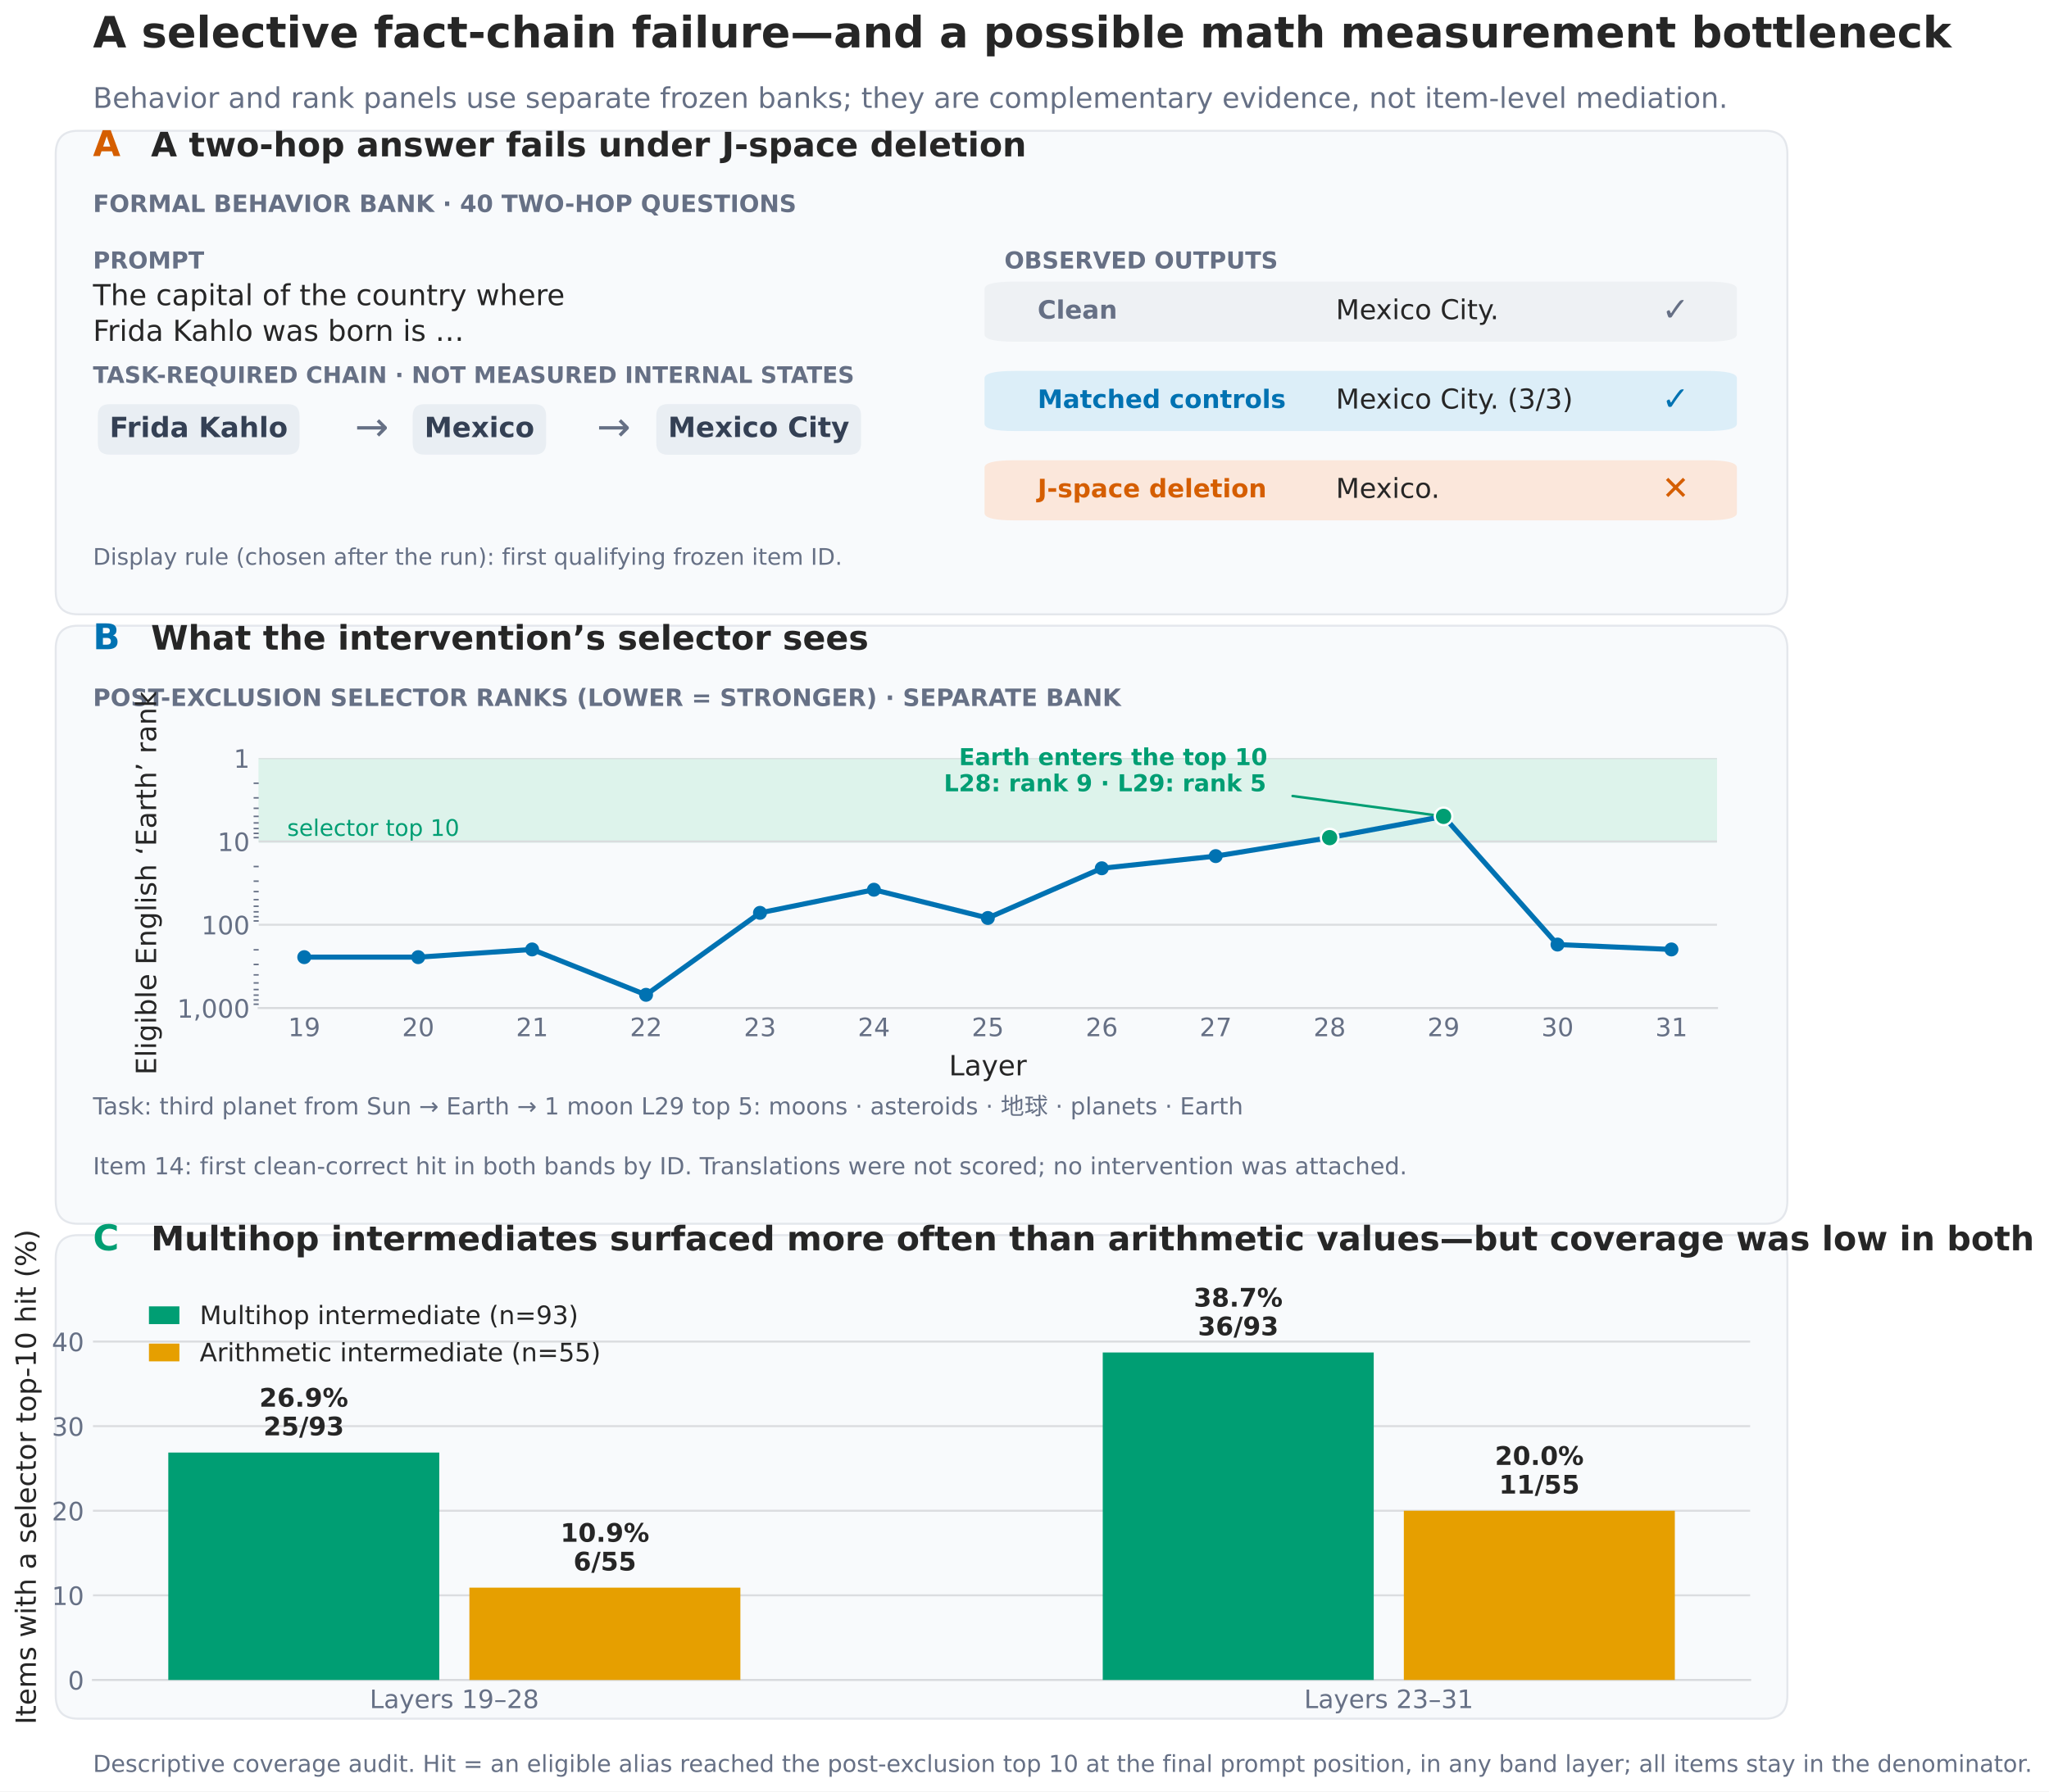
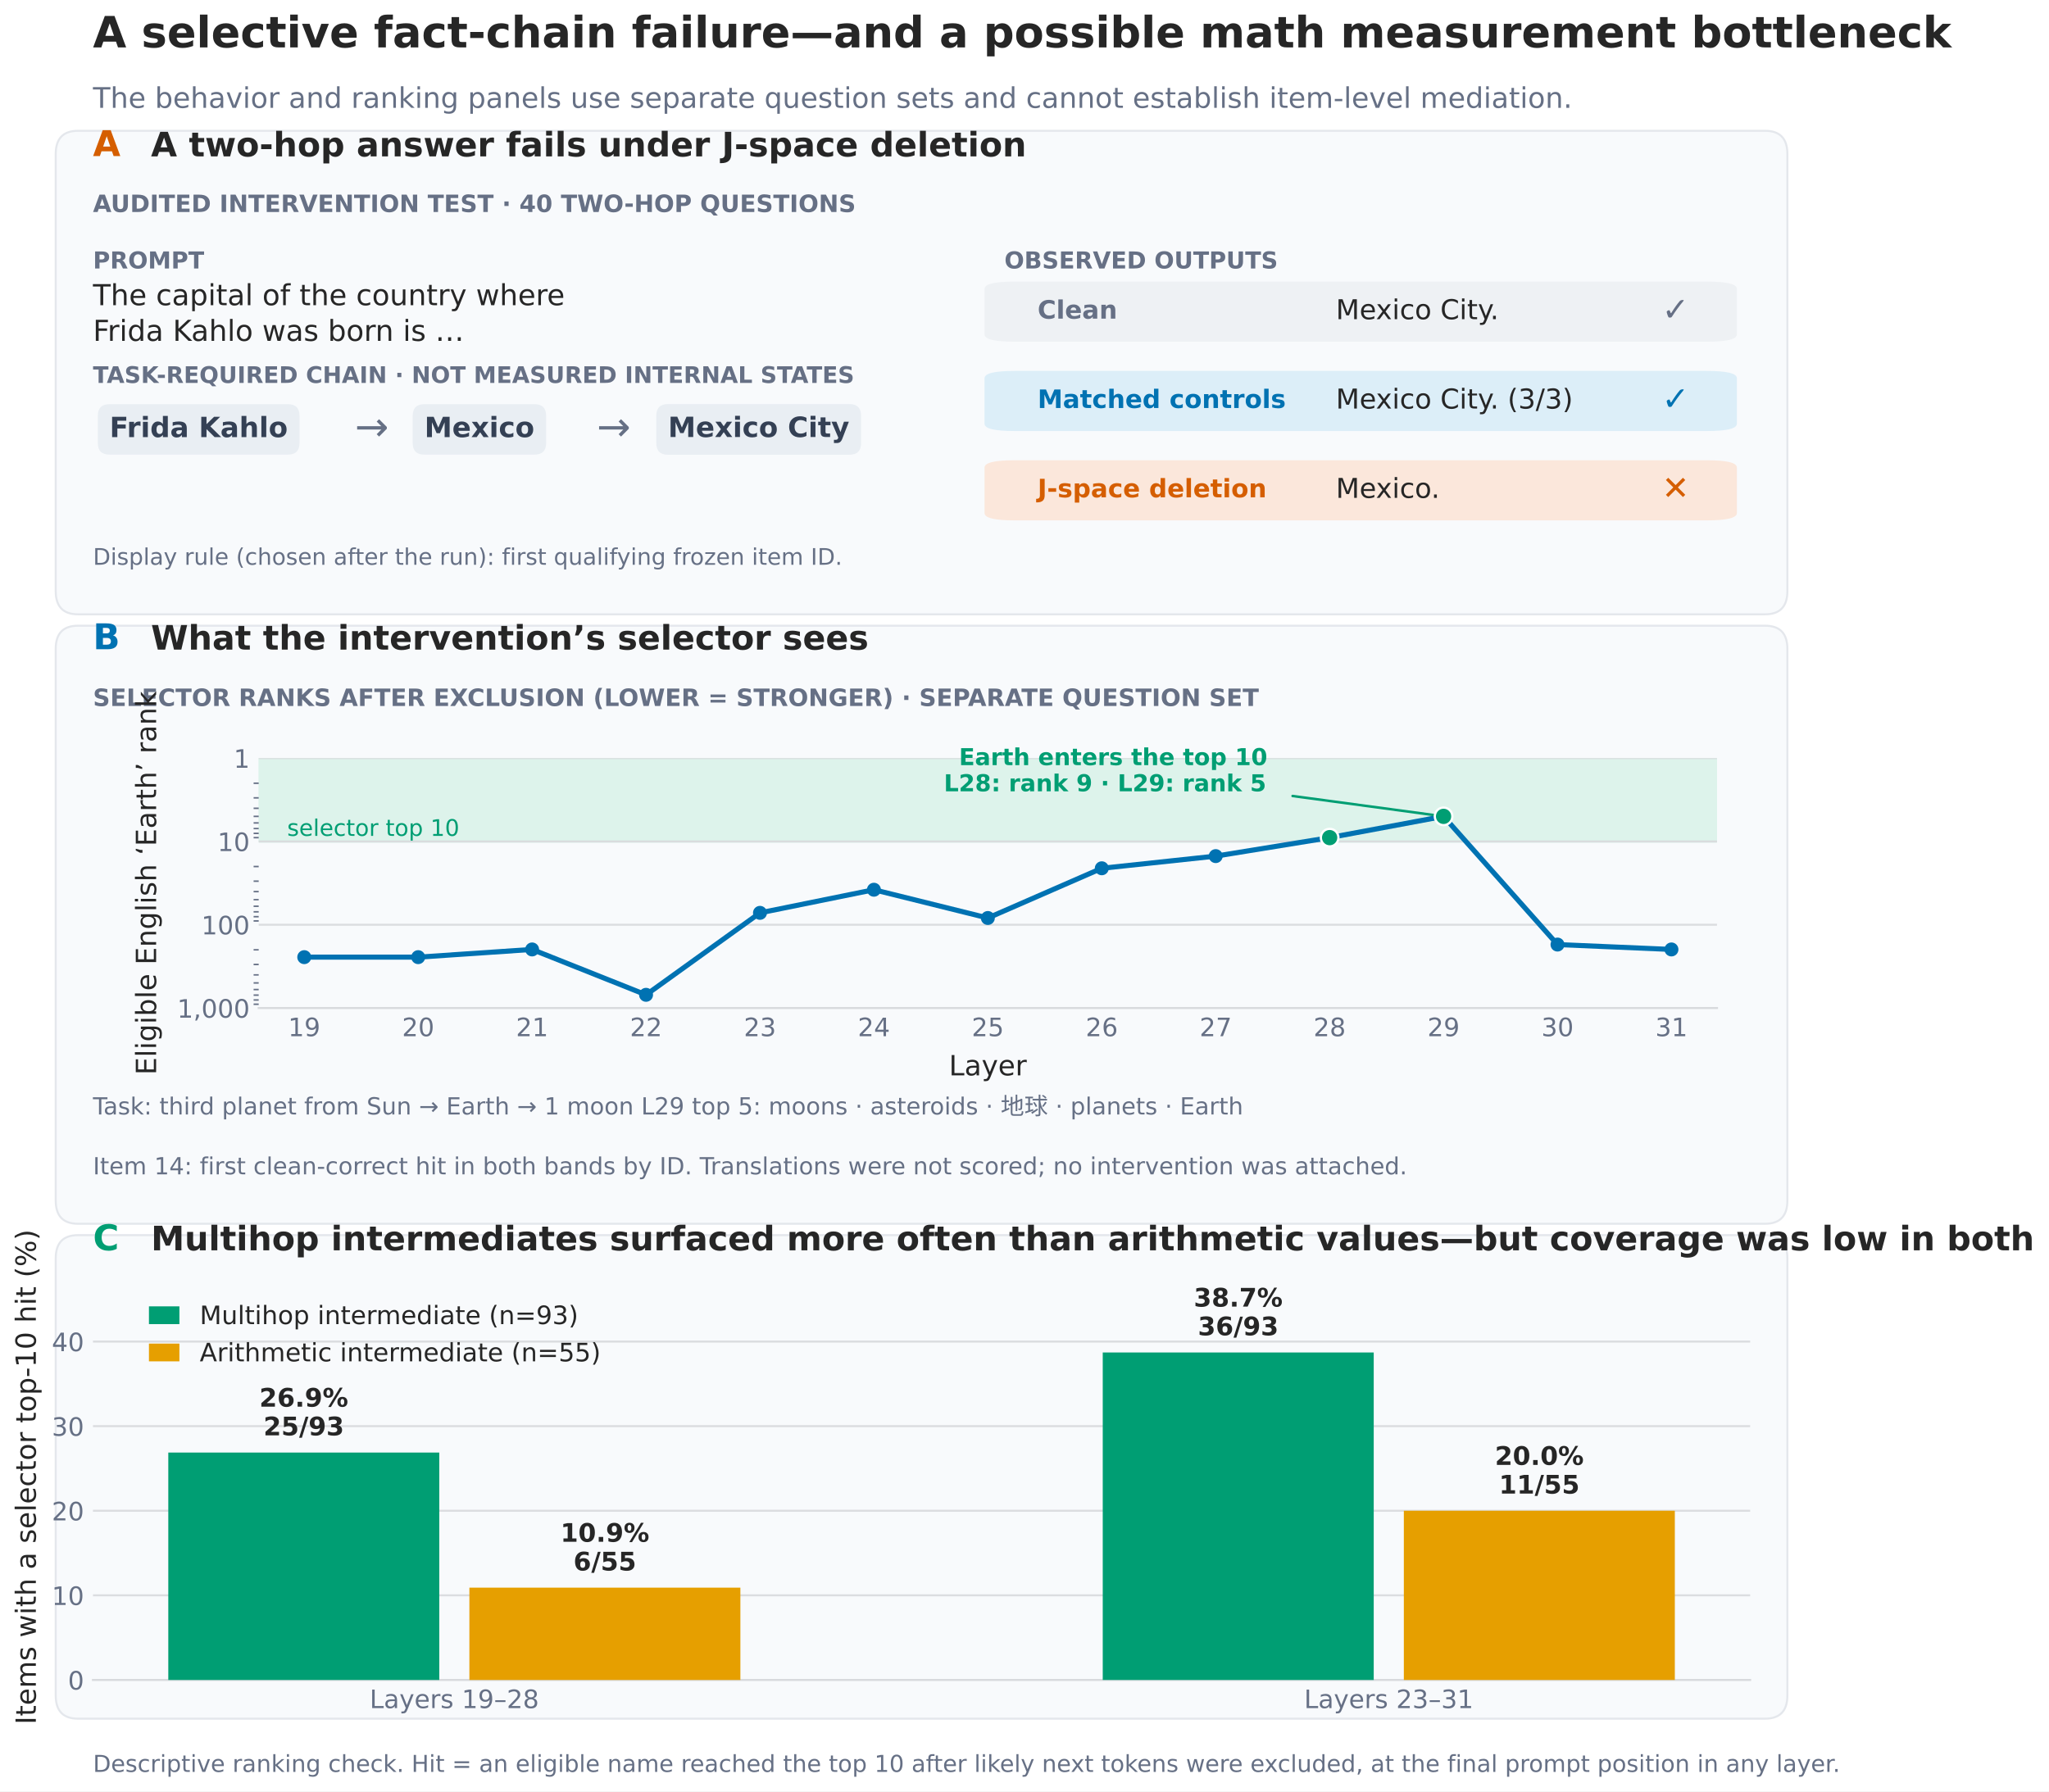
<svg xmlns="http://www.w3.org/2000/svg" xmlns:xlink="http://www.w3.org/1999/xlink" width="807.36pt" height="706.032pt" viewBox="0 0 807.36 706.032" version="1.1">
  <defs>
    <style type="text/css">*{stroke-linejoin: round; stroke-linecap: butt}</style>
  </defs>
  <g id="figure_1">
    <g id="patch_1">
      <path d="M 0 706.032 L 807.36 706.032 L 807.36 -0 L 0 -0 z " style="fill: #ffffff" />
    </g>
    <g id="patch_2">
      <path d="M 30.761 242.121 L 695.476 242.121 Q 704.28 242.121 704.28 232.962 L 704.28 60.71 Q 704.28 51.552 695.476 51.552 L 30.761 51.552 Q 21.957 51.552 21.957 60.71 L 21.957 232.962 Q 21.957 242.121 30.761 242.121 z " style="fill: #f8fafc; stroke: #e4e7ec; stroke-width: 0.8; stroke-linejoin: miter" />
    </g>
    <g id="patch_3">
      <path d="M 30.761 482.318 L 695.476 482.318 Q 704.28 482.318 704.28 473.16 L 704.28 255.768 Q 704.28 246.61 695.476 246.61 L 30.761 246.61 Q 21.957 246.61 21.957 255.768 L 21.957 473.16 Q 21.957 482.318 30.761 482.318 z " style="fill: #f8fafc; stroke: #e4e7ec; stroke-width: 0.8; stroke-linejoin: miter" />
    </g>
    <g id="patch_4">
      <path d="M 30.761 677.376 L 695.476 677.376 Q 704.28 677.376 704.28 668.218 L 704.28 495.966 Q 704.28 486.807 695.476 486.807 L 30.761 486.807 Q 21.957 486.807 21.957 495.966 L 21.957 668.218 Q 21.957 677.376 30.761 677.376 z " style="fill: #f8fafc; stroke: #e4e7ec; stroke-width: 0.8; stroke-linejoin: miter" />
    </g>
    <g id="axes_1">
      <g id="patch_5">
        <path d="M 399.685 134.673 L 672.629 134.673 Q 684.382 134.673 684.382 131.792 L 684.382 113.868 Q 684.382 110.987 672.629 110.987 L 399.685 110.987 Q 387.932 110.987 387.932 113.868 L 387.932 131.792 Q 387.932 134.673 399.685 134.673 z " clip-path="url(#pcdb8b9fd35)" style="fill: #eef1f4" />
      </g>
      <g id="patch_6">
        <path d="M 399.685 169.882 L 672.629 169.882 Q 684.382 169.882 684.382 167.001 L 684.382 149.077 Q 684.382 146.196 672.629 146.196 L 399.685 146.196 Q 387.932 146.196 387.932 149.077 L 387.932 167.001 Q 387.932 169.882 399.685 169.882 z " clip-path="url(#pcdb8b9fd35)" style="fill: #dceef8" />
      </g>
      <g id="patch_7">
        <path d="M 399.685 205.091 L 672.629 205.091 Q 684.382 205.091 684.382 202.21 L 684.382 184.286 Q 684.382 181.405 672.629 181.405 L 399.685 181.405 Q 387.932 181.405 387.932 184.286 L 387.932 202.21 Q 387.932 205.091 399.685 205.091 z " clip-path="url(#pcdb8b9fd35)" style="fill: #fbe7db" />
      </g>
      <g id="text_1">
        <text style="fill: #d55e00; font: 700 14px 'DejaVu Sans'; text-anchor: start" x="36.631" y="61.504" transform="rotate(-0 36.63094 61.50383)">A</text>
      </g>
      <g id="text_2">
        <text style="fill: #262626; font: 700 13.3px 'DejaVu Sans'; text-anchor: start" x="59.485" y="61.649" transform="rotate(-0 59.48507 61.64941)">A two-hop answer fails under J-space deletion</text>
      </g>
      <g id="text_3">
-         <text style="fill: #667085; font: 700 9.4px 'DejaVu Sans'; text-anchor: start" x="36.631" y="83.561" transform="rotate(-0 36.63094 83.56096)">FORMAL BEHAVIOR BANK  ·  40 TWO-HOP QUESTIONS</text>
+         <text style="fill: #667085; font: 700 9.4px 'DejaVu Sans'; text-anchor: start" x="36.631" y="83.561" transform="rotate(-0 36.63094 83.56096)">AUDITED INTERVENTION TEST  ·  40 TWO-HOP QUESTIONS</text>
      </g>
      <g id="text_4">
        <text style="fill: #667085; font: 700 9.2px 'DejaVu Sans'; text-anchor: start" x="36.631" y="105.815" transform="rotate(-0 36.63094 105.8147)">PROMPT</text>
      </g>
      <g id="text_5">
        <text style="fill: #262626; font: 11.4px 'DejaVu Sans'" transform="translate(36.63094 120.2896)">The capital of the country where</text>
        <text style="fill: #262626; font: 11.4px 'DejaVu Sans'" transform="translate(36.63094 134.3544)">Frida Kahlo was born is …</text>
      </g>
      <g id="text_6">
        <text style="fill: #667085; font: 700 9px 'DejaVu Sans'; text-anchor: start" x="36.631" y="150.92" transform="rotate(-0 36.63094 150.9201)">TASK-REQUIRED CHAIN  ·  NOT MEASURED INTERNAL STATES</text>
      </g>
      <g id="text_7">
        <g id="patch_8">
          <path d="M 43.161 179.185 L 113.401 179.185 Q 118.021 179.185 118.021 174.565 L 118.021 163.919 Q 118.021 159.299 113.401 159.299 L 43.161 159.299 Q 38.541 159.299 38.541 163.919 L 38.541 174.565 Q 38.541 179.185 43.161 179.185 z " style="fill: #e9eef3" />
        </g>
        <text style="fill: #344054; font: 700 11px 'DejaVu Sans'; text-anchor: start" x="43.161" y="172.277" transform="rotate(-0 43.16069 172.2772)">Frida Kahlo</text>
      </g>
      <g id="text_8">
        <text style="fill: #667085; font: 16px 'DejaVu Sans'; text-anchor: start" x="139.801" y="173.657" transform="rotate(-0 139.801 173.6569)">→</text>
      </g>
      <g id="text_9">
        <g id="patch_9">
          <path d="M 167.226 179.185 L 210.578 179.185 Q 215.198 179.185 215.198 174.565 L 215.198 163.919 Q 215.198 159.299 210.578 159.299 L 167.226 159.299 Q 162.606 159.299 162.606 163.919 L 162.606 174.565 Q 162.606 179.185 167.226 179.185 z " style="fill: #e9eef3" />
        </g>
        <text style="fill: #344054; font: 700 11px 'DejaVu Sans'; text-anchor: start" x="167.226" y="172.277" transform="rotate(-0 167.226 172.2772)">Mexico</text>
      </g>
      <g id="text_10">
        <text style="fill: #667085; font: 16px 'DejaVu Sans'; text-anchor: start" x="235.135" y="173.657" transform="rotate(-0 235.1354 173.6569)">→</text>
      </g>
      <g id="text_11">
        <g id="patch_10">
          <path d="M 263.213 179.228 L 334.667 179.228 Q 339.287 179.228 339.287 174.608 L 339.287 163.876 Q 339.287 159.256 334.667 159.256 L 263.213 159.256 Q 258.593 159.256 258.593 163.876 L 258.593 174.608 Q 258.593 179.228 263.213 179.228 z " style="fill: #e9eef3" />
        </g>
        <text style="fill: #344054; font: 700 11px 'DejaVu Sans'; text-anchor: start" x="263.213" y="172.234" transform="rotate(-0 263.2133 172.2343)">Mexico City</text>
      </g>
      <g id="text_12">
        <text style="fill: #667085; font: 700 9.2px 'DejaVu Sans'; text-anchor: start" x="395.767" y="105.815" transform="rotate(-0 395.7673 105.8147)">OBSERVED OUTPUTS</text>
      </g>
      <g id="text_13">
        <text style="fill: #667085; font: 700 10px 'DejaVu Sans'; text-anchor: start" x="408.827" y="125.59" transform="rotate(-0 408.8268 125.5896)">Clean</text>
      </g>
      <g id="text_14">
        <text style="fill: #262626; font: 10.8px 'DejaVu Sans'; text-anchor: start" x="526.362" y="125.81" transform="rotate(-0 526.3623 125.8103)">Mexico City.</text>
      </g>
      <g id="text_15">
        <text style="fill: #667085; font: 700 13px 'DejaVu Sans'; text-anchor: middle" x="660.222" y="126.417" transform="rotate(-0 660.2223 126.4174)">✓</text>
      </g>
      <g id="text_16">
        <text style="fill: #0072b2; font: 700 10px 'DejaVu Sans'; text-anchor: start" x="408.827" y="160.798" transform="rotate(-0 408.8268 160.7985)">Matched controls</text>
      </g>
      <g id="text_17">
        <text style="fill: #262626; font: 10.8px 'DejaVu Sans'; text-anchor: start" x="526.362" y="161.019" transform="rotate(-0 526.3623 161.0192)">Mexico City.   (3/3)</text>
      </g>
      <g id="text_18">
        <text style="fill: #0072b2; font: 700 13px 'DejaVu Sans'; text-anchor: middle" x="660.222" y="161.626" transform="rotate(-0 660.2223 161.6263)">✓</text>
      </g>
      <g id="text_19">
        <text style="fill: #d55e00; font: 700 10px 'DejaVu Sans'; text-anchor: start" x="408.827" y="196.007" transform="rotate(-0 408.8268 196.0074)">J-space deletion</text>
      </g>
      <g id="text_20">
        <text style="fill: #262626; font: 10.8px 'DejaVu Sans'; text-anchor: start" x="526.362" y="196.228" transform="rotate(-0 526.3623 196.2281)">Mexico.</text>
      </g>
      <g id="text_21">
        <text style="fill: #d55e00; font: 700 13px 'DejaVu Sans'; text-anchor: middle" x="660.222" y="196.835" transform="rotate(-0 660.2223 196.8352)">✕</text>
      </g>
      <g id="text_22">
        <text style="fill: #667085; font: 9px 'DejaVu Sans'; text-anchor: start" x="36.631" y="222.584" transform="rotate(-0 36.63094 222.5842)">Display rule (chosen after the run): first qualifying frozen item ID.</text>
      </g>
    </g>
    <g id="axes_2">
      <g id="text_23">
        <text style="fill: #0072b2; font: 700 14px 'DejaVu Sans'; text-anchor: start" x="36.631" y="255.885" transform="rotate(-0 36.63094 255.8847)">B</text>
      </g>
      <g id="text_24">
        <text style="fill: #262626; font: 700 13.3px 'DejaVu Sans'; text-anchor: start" x="59.485" y="256.03" transform="rotate(-0 59.48507 256.0302)">What the intervention’s selector sees</text>
      </g>
      <g id="text_25">
-         <text style="fill: #667085; font: 700 9.4px 'DejaVu Sans'; text-anchor: start" x="36.631" y="278.25" transform="rotate(-0 36.63094 278.2496)">POST-EXCLUSION SELECTOR RANKS (LOWER = STRONGER)  ·  SEPARATE BANK</text>
+         <text style="fill: #667085; font: 700 9.4px 'DejaVu Sans'; text-anchor: start" x="36.631" y="278.25" transform="rotate(-0 36.63094 278.2496)">SELECTOR RANKS AFTER EXCLUSION (LOWER = STRONGER)  ·  SEPARATE QUESTION SET</text>
      </g>
      <g id="text_26">
        <text style="fill: #667085; font: 9.3px 'DejaVu Sans'; text-anchor: start" x="36.631" y="439.24" transform="rotate(-0 36.63094 439.24)">Task: third planet from Sun → Earth → 1 moon     L29 top 5: moons · asteroids · 地球 · planets · Earth</text>
      </g>
      <g id="text_27">
        <text style="fill: #667085; font: 9.3px 'DejaVu Sans'; text-anchor: start" x="36.631" y="462.836" transform="rotate(-0 36.63094 462.8357)">Item 14: first clean-correct hit in both bands by ID. Translations were not scored; no intervention was attached.</text>
      </g>
      <g id="axes_3">
        <g id="patch_11">
          <path d="M 101.928 397.293 L 676.547 397.293 L 676.547 298.806 L 101.928 298.806 z " style="fill: #f8fafc" />
        </g>
        <g id="patch_12">
          <path d="M 101.928 298.806 L 676.547 298.806 L 676.547 331.635 L 101.928 331.635 z " clip-path="url(#pf0eecd27da)" style="fill: #ddf3eb; stroke: #ddf3eb; stroke-linejoin: miter" />
        </g>
        <g id="matplotlib.axis_1">
          <g id="xtick_1">
            <g id="line2d_1" />
            <g id="text_28">
              <text style="fill: #667085; font: 10px 'DejaVu Sans'; text-anchor: middle" x="119.885" y="408.391" transform="rotate(-0 119.8853 408.3913)">19</text>
            </g>
          </g>
          <g id="xtick_2">
            <g id="line2d_2" />
            <g id="text_29">
              <text style="fill: #667085; font: 10px 'DejaVu Sans'; text-anchor: middle" x="164.777" y="408.391" transform="rotate(-0 164.7773 408.3913)">20</text>
            </g>
          </g>
          <g id="xtick_3">
            <g id="line2d_3" />
            <g id="text_30">
              <text style="fill: #667085; font: 10px 'DejaVu Sans'; text-anchor: middle" x="209.669" y="408.391" transform="rotate(-0 209.6694 408.3913)">21</text>
            </g>
          </g>
          <g id="xtick_4">
            <g id="line2d_4" />
            <g id="text_31">
              <text style="fill: #667085; font: 10px 'DejaVu Sans'; text-anchor: middle" x="254.561" y="408.391" transform="rotate(-0 254.5614 408.3913)">22</text>
            </g>
          </g>
          <g id="xtick_5">
            <g id="line2d_5" />
            <g id="text_32">
              <text style="fill: #667085; font: 10px 'DejaVu Sans'; text-anchor: middle" x="299.453" y="408.391" transform="rotate(-0 299.4535 408.3913)">23</text>
            </g>
          </g>
          <g id="xtick_6">
            <g id="line2d_6" />
            <g id="text_33">
              <text style="fill: #667085; font: 10px 'DejaVu Sans'; text-anchor: middle" x="344.346" y="408.391" transform="rotate(-0 344.3455 408.3913)">24</text>
            </g>
          </g>
          <g id="xtick_7">
            <g id="line2d_7" />
            <g id="text_34">
              <text style="fill: #667085; font: 10px 'DejaVu Sans'; text-anchor: middle" x="389.238" y="408.391" transform="rotate(-0 389.2375 408.3913)">25</text>
            </g>
          </g>
          <g id="xtick_8">
            <g id="line2d_8" />
            <g id="text_35">
              <text style="fill: #667085; font: 10px 'DejaVu Sans'; text-anchor: middle" x="434.13" y="408.391" transform="rotate(-0 434.1296 408.3913)">26</text>
            </g>
          </g>
          <g id="xtick_9">
            <g id="line2d_9" />
            <g id="text_36">
              <text style="fill: #667085; font: 10px 'DejaVu Sans'; text-anchor: middle" x="479.022" y="408.391" transform="rotate(-0 479.0216 408.3913)">27</text>
            </g>
          </g>
          <g id="xtick_10">
            <g id="line2d_10" />
            <g id="text_37">
              <text style="fill: #667085; font: 10px 'DejaVu Sans'; text-anchor: middle" x="523.914" y="408.391" transform="rotate(-0 523.9137 408.3913)">28</text>
            </g>
          </g>
          <g id="xtick_11">
            <g id="line2d_11" />
            <g id="text_38">
              <text style="fill: #667085; font: 10px 'DejaVu Sans'; text-anchor: middle" x="568.806" y="408.391" transform="rotate(-0 568.8057 408.3913)">29</text>
            </g>
          </g>
          <g id="xtick_12">
            <g id="line2d_12" />
            <g id="text_39">
              <text style="fill: #667085; font: 10px 'DejaVu Sans'; text-anchor: middle" x="613.698" y="408.391" transform="rotate(-0 613.6978 408.3913)">30</text>
            </g>
          </g>
          <g id="xtick_13">
            <g id="line2d_13" />
            <g id="text_40">
              <text style="fill: #667085; font: 10px 'DejaVu Sans'; text-anchor: middle" x="658.59" y="408.391" transform="rotate(-0 658.5898 408.3913)">31</text>
            </g>
          </g>
          <g id="text_41">
            <text style="fill: #262626; font: 11px 'DejaVu Sans'; text-anchor: middle" x="389.238" y="423.829" transform="rotate(-0 389.2375 423.8292)">Layer</text>
          </g>
        </g>
        <g id="matplotlib.axis_2">
          <g id="ytick_1">
            <g id="line2d_14">
              <path d="M 101.928 298.806 L 676.547 298.806 " clip-path="url(#pf0eecd27da)" style="fill: none; stroke: #d8dadd; stroke-opacity: 0.9; stroke-width: 0.8; stroke-linecap: square" />
            </g>
            <g id="line2d_15" />
            <g id="text_42">
              <text style="fill: #667085; font: 10px 'DejaVu Sans'; text-anchor: end" x="98.428" y="302.606" transform="rotate(-0 98.42846 302.6056)">1</text>
            </g>
          </g>
          <g id="ytick_2">
            <g id="line2d_16">
              <path d="M 101.928 331.635 L 676.547 331.635 " clip-path="url(#pf0eecd27da)" style="fill: none; stroke: #d8dadd; stroke-opacity: 0.9; stroke-width: 0.8; stroke-linecap: square" />
            </g>
            <g id="line2d_17" />
            <g id="text_43">
              <text style="fill: #667085; font: 10px 'DejaVu Sans'; text-anchor: end" x="98.428" y="335.434" transform="rotate(-0 98.42846 335.4344)">10</text>
            </g>
          </g>
          <g id="ytick_3">
            <g id="line2d_18">
              <path d="M 101.928 364.464 L 676.547 364.464 " clip-path="url(#pf0eecd27da)" style="fill: none; stroke: #d8dadd; stroke-opacity: 0.9; stroke-width: 0.8; stroke-linecap: square" />
            </g>
            <g id="line2d_19" />
            <g id="text_44">
              <text style="fill: #667085; font: 10px 'DejaVu Sans'; text-anchor: end" x="98.428" y="368.263" transform="rotate(-0 98.42846 368.2632)">100</text>
            </g>
          </g>
          <g id="ytick_4">
            <g id="line2d_20">
              <path d="M 101.928 397.293 L 676.547 397.293 " clip-path="url(#pf0eecd27da)" style="fill: none; stroke: #d8dadd; stroke-opacity: 0.9; stroke-width: 0.8; stroke-linecap: square" />
            </g>
            <g id="line2d_21" />
            <g id="text_45">
              <text style="fill: #667085; font: 10px 'DejaVu Sans'; text-anchor: end" x="98.428" y="401.092" transform="rotate(-0 98.42846 401.092)">1,000</text>
            </g>
          </g>
          <g id="ytick_5">
            <g id="line2d_22">
              <defs>
                <path id="mce5586b926" d="M 0 0 L -2 0 " style="stroke: #667085; stroke-width: 0.6" />
              </defs>
              <g>
                <use xlink:href="#mce5586b926" x="101.928" y="308.689" style="fill: #667085; stroke: #667085; stroke-width: 0.6" />
              </g>
            </g>
          </g>
          <g id="ytick_6">
            <g id="line2d_23">
              <g>
                <use xlink:href="#mce5586b926" x="101.928" y="314.47" style="fill: #667085; stroke: #667085; stroke-width: 0.6" />
              </g>
            </g>
          </g>
          <g id="ytick_7">
            <g id="line2d_24">
              <g>
                <use xlink:href="#mce5586b926" x="101.928" y="318.571" style="fill: #667085; stroke: #667085; stroke-width: 0.6" />
              </g>
            </g>
          </g>
          <g id="ytick_8">
            <g id="line2d_25">
              <g>
                <use xlink:href="#mce5586b926" x="101.928" y="321.753" style="fill: #667085; stroke: #667085; stroke-width: 0.6" />
              </g>
            </g>
          </g>
          <g id="ytick_9">
            <g id="line2d_26">
              <g>
                <use xlink:href="#mce5586b926" x="101.928" y="324.352" style="fill: #667085; stroke: #667085; stroke-width: 0.6" />
              </g>
            </g>
          </g>
          <g id="ytick_10">
            <g id="line2d_27">
              <g>
                <use xlink:href="#mce5586b926" x="101.928" y="326.55" style="fill: #667085; stroke: #667085; stroke-width: 0.6" />
              </g>
            </g>
          </g>
          <g id="ytick_11">
            <g id="line2d_28">
              <g>
                <use xlink:href="#mce5586b926" x="101.928" y="328.454" style="fill: #667085; stroke: #667085; stroke-width: 0.6" />
              </g>
            </g>
          </g>
          <g id="ytick_12">
            <g id="line2d_29">
              <g>
                <use xlink:href="#mce5586b926" x="101.928" y="330.133" style="fill: #667085; stroke: #667085; stroke-width: 0.6" />
              </g>
            </g>
          </g>
          <g id="ytick_13">
            <g id="line2d_30">
              <g>
                <use xlink:href="#mce5586b926" x="101.928" y="341.518" style="fill: #667085; stroke: #667085; stroke-width: 0.6" />
              </g>
            </g>
          </g>
          <g id="ytick_14">
            <g id="line2d_31">
              <g>
                <use xlink:href="#mce5586b926" x="101.928" y="347.299" style="fill: #667085; stroke: #667085; stroke-width: 0.6" />
              </g>
            </g>
          </g>
          <g id="ytick_15">
            <g id="line2d_32">
              <g>
                <use xlink:href="#mce5586b926" x="101.928" y="351.4" style="fill: #667085; stroke: #667085; stroke-width: 0.6" />
              </g>
            </g>
          </g>
          <g id="ytick_16">
            <g id="line2d_33">
              <g>
                <use xlink:href="#mce5586b926" x="101.928" y="354.582" style="fill: #667085; stroke: #667085; stroke-width: 0.6" />
              </g>
            </g>
          </g>
          <g id="ytick_17">
            <g id="line2d_34">
              <g>
                <use xlink:href="#mce5586b926" x="101.928" y="357.181" style="fill: #667085; stroke: #667085; stroke-width: 0.6" />
              </g>
            </g>
          </g>
          <g id="ytick_18">
            <g id="line2d_35">
              <g>
                <use xlink:href="#mce5586b926" x="101.928" y="359.379" style="fill: #667085; stroke: #667085; stroke-width: 0.6" />
              </g>
            </g>
          </g>
          <g id="ytick_19">
            <g id="line2d_36">
              <g>
                <use xlink:href="#mce5586b926" x="101.928" y="361.283" style="fill: #667085; stroke: #667085; stroke-width: 0.6" />
              </g>
            </g>
          </g>
          <g id="ytick_20">
            <g id="line2d_37">
              <g>
                <use xlink:href="#mce5586b926" x="101.928" y="362.962" style="fill: #667085; stroke: #667085; stroke-width: 0.6" />
              </g>
            </g>
          </g>
          <g id="ytick_21">
            <g id="line2d_38">
              <g>
                <use xlink:href="#mce5586b926" x="101.928" y="374.346" style="fill: #667085; stroke: #667085; stroke-width: 0.6" />
              </g>
            </g>
          </g>
          <g id="ytick_22">
            <g id="line2d_39">
              <g>
                <use xlink:href="#mce5586b926" x="101.928" y="380.127" style="fill: #667085; stroke: #667085; stroke-width: 0.6" />
              </g>
            </g>
          </g>
          <g id="ytick_23">
            <g id="line2d_40">
              <g>
                <use xlink:href="#mce5586b926" x="101.928" y="384.229" style="fill: #667085; stroke: #667085; stroke-width: 0.6" />
              </g>
            </g>
          </g>
          <g id="ytick_24">
            <g id="line2d_41">
              <g>
                <use xlink:href="#mce5586b926" x="101.928" y="387.41" style="fill: #667085; stroke: #667085; stroke-width: 0.6" />
              </g>
            </g>
          </g>
          <g id="ytick_25">
            <g id="line2d_42">
              <g>
                <use xlink:href="#mce5586b926" x="101.928" y="390.01" style="fill: #667085; stroke: #667085; stroke-width: 0.6" />
              </g>
            </g>
          </g>
          <g id="ytick_26">
            <g id="line2d_43">
              <g>
                <use xlink:href="#mce5586b926" x="101.928" y="392.208" style="fill: #667085; stroke: #667085; stroke-width: 0.6" />
              </g>
            </g>
          </g>
          <g id="ytick_27">
            <g id="line2d_44">
              <g>
                <use xlink:href="#mce5586b926" x="101.928" y="394.111" style="fill: #667085; stroke: #667085; stroke-width: 0.6" />
              </g>
            </g>
          </g>
          <g id="ytick_28">
            <g id="line2d_45">
              <g>
                <use xlink:href="#mce5586b926" x="101.928" y="395.791" style="fill: #667085; stroke: #667085; stroke-width: 0.6" />
              </g>
            </g>
          </g>
          <g id="text_46">
            <text style="fill: #262626; font: 11px 'DejaVu Sans'; text-anchor: middle" x="61.513" y="348.05" transform="rotate(-90 61.51268 348.0496)">Eligible English ‘Earth’ rank</text>
          </g>
        </g>
        <g id="patch_13">
          <path d="M 101.928 397.293 L 676.547 397.293 " style="fill: none; stroke: #d8dadd; stroke-width: 0.8; stroke-linejoin: miter; stroke-linecap: square" />
        </g>
        <g id="line2d_46">
          <path d="M 119.885 377.24 L 164.777 377.24 L 209.669 374.203 L 254.561 392.085 L 299.453 359.78 L 344.346 350.669 L 389.238 361.807 L 434.13 342.213 L 479.022 337.416 L 523.914 330.133 L 568.806 321.753 L 613.698 372.279 L 658.59 374.203 " clip-path="url(#pf0eecd27da)" style="fill: none; stroke: #0072b2; stroke-width: 2; stroke-linecap: square" />
          <defs>
            <path id="mde096c5cad" d="M 0 2.25 C 0.597 2.25 1.169 2.013 1.591 1.591 C 2.013 1.169 2.25 0.597 2.25 0 C 2.25 -0.597 2.013 -1.169 1.591 -1.591 C 1.169 -2.013 0.597 -2.25 0 -2.25 C -0.597 -2.25 -1.169 -2.013 -1.591 -1.591 C -2.013 -1.169 -2.25 -0.597 -2.25 0 C -2.25 0.597 -2.013 1.169 -1.591 1.591 C -1.169 2.013 -0.597 2.25 0 2.25 z " style="stroke: #0072b2" />
          </defs>
          <g clip-path="url(#pf0eecd27da)">
            <use xlink:href="#mde096c5cad" x="119.885" y="377.24" style="fill: #0072b2; stroke: #0072b2" />
            <use xlink:href="#mde096c5cad" x="164.777" y="377.24" style="fill: #0072b2; stroke: #0072b2" />
            <use xlink:href="#mde096c5cad" x="209.669" y="374.203" style="fill: #0072b2; stroke: #0072b2" />
            <use xlink:href="#mde096c5cad" x="254.561" y="392.085" style="fill: #0072b2; stroke: #0072b2" />
            <use xlink:href="#mde096c5cad" x="299.453" y="359.78" style="fill: #0072b2; stroke: #0072b2" />
            <use xlink:href="#mde096c5cad" x="344.346" y="350.669" style="fill: #0072b2; stroke: #0072b2" />
            <use xlink:href="#mde096c5cad" x="389.238" y="361.807" style="fill: #0072b2; stroke: #0072b2" />
            <use xlink:href="#mde096c5cad" x="434.13" y="342.213" style="fill: #0072b2; stroke: #0072b2" />
            <use xlink:href="#mde096c5cad" x="479.022" y="337.416" style="fill: #0072b2; stroke: #0072b2" />
            <use xlink:href="#mde096c5cad" x="523.914" y="330.133" style="fill: #0072b2; stroke: #0072b2" />
            <use xlink:href="#mde096c5cad" x="568.806" y="321.753" style="fill: #0072b2; stroke: #0072b2" />
            <use xlink:href="#mde096c5cad" x="613.698" y="372.279" style="fill: #0072b2; stroke: #0072b2" />
            <use xlink:href="#mde096c5cad" x="658.59" y="374.203" style="fill: #0072b2; stroke: #0072b2" />
          </g>
        </g>
        <g id="patch_14">
          <path d="M 509.317 313.723 Q 538.072 317.604 566.827 321.486 " style="fill: none; stroke: #009e73; stroke-linecap: round" />
        </g>
        <g id="text_47">
          <text style="fill: #009e73; font: 700 9.2px 'DejaVu Sans'" transform="translate(377.8593 301.5683)">Earth enters the top 10</text>
          <text style="fill: #009e73; font: 700 9.2px 'DejaVu Sans'" transform="translate(371.9037 311.8703)">L28: rank 9  ·  L29: rank 5</text>
        </g>
        <g id="text_48">
          <text style="fill: #009e73; font: 9px 'DejaVu Sans'; text-anchor: start" x="113.151" y="329.435" transform="rotate(-0 113.1515 329.435)">selector top 10</text>
        </g>
        <g id="PathCollection_1">
          <defs>
            <path id="m94002de708" d="M 0 3.464 C 0.919 3.464 1.8 3.099 2.449 2.449 C 3.099 1.8 3.464 0.919 3.464 0 C 3.464 -0.919 3.099 -1.8 2.449 -2.449 C 1.8 -3.099 0.919 -3.464 0 -3.464 C -0.919 -3.464 -1.8 -3.099 -2.449 -2.449 C -3.099 -1.8 -3.464 -0.919 -3.464 0 C -3.464 0.919 -3.099 1.8 -2.449 2.449 C -1.8 3.099 -0.919 3.464 0 3.464 z " style="stroke: #ffffff; stroke-width: 0.9" />
          </defs>
          <g clip-path="url(#pf0eecd27da)">
            <use xlink:href="#m94002de708" x="523.914" y="330.133" style="fill: #009e73; stroke: #ffffff; stroke-width: 0.9" />
            <use xlink:href="#m94002de708" x="568.806" y="321.753" style="fill: #009e73; stroke: #ffffff; stroke-width: 0.9" />
          </g>
        </g>
      </g>
    </g>
    <g id="axes_4">
      <g id="patch_15">
        <path d="M 36.631 662.112 L 689.606 662.112 L 689.606 502.071 L 36.631 502.071 z " style="fill: #f8fafc" />
      </g>
      <g id="matplotlib.axis_3">
        <g id="xtick_14">
          <g id="line2d_47" />
          <g id="text_49">
            <text style="fill: #667085; font: 10px 'DejaVu Sans'; text-anchor: middle" x="179.021" y="673.21" transform="rotate(-0 179.0205 673.2104)">Layers 19–28</text>
          </g>
        </g>
        <g id="xtick_15">
          <g id="line2d_48" />
          <g id="text_50">
            <text style="fill: #667085; font: 10px 'DejaVu Sans'; text-anchor: middle" x="547.217" y="673.21" transform="rotate(-0 547.2166 673.2104)">Layers 23–31</text>
          </g>
        </g>
      </g>
      <g id="matplotlib.axis_4">
        <g id="ytick_29">
          <g id="line2d_49">
            <path d="M 36.631 662.112 L 689.606 662.112 " clip-path="url(#p396a2c9b1d)" style="fill: none; stroke: #d8dadd; stroke-opacity: 0.9; stroke-width: 0.8; stroke-linecap: square" />
          </g>
          <g id="line2d_50" />
          <g id="text_51">
            <text style="fill: #667085; font: 10px 'DejaVu Sans'; text-anchor: end" x="33.131" y="665.911" transform="rotate(-0 33.13094 665.9112)">0</text>
          </g>
        </g>
        <g id="ytick_30">
          <g id="line2d_51">
            <path d="M 36.631 628.77 L 689.606 628.77 " clip-path="url(#p396a2c9b1d)" style="fill: none; stroke: #d8dadd; stroke-opacity: 0.9; stroke-width: 0.8; stroke-linecap: square" />
          </g>
          <g id="line2d_52" />
          <g id="text_52">
            <text style="fill: #667085; font: 10px 'DejaVu Sans'; text-anchor: end" x="33.131" y="632.569" transform="rotate(-0 33.13094 632.5694)">10</text>
          </g>
        </g>
        <g id="ytick_31">
          <g id="line2d_53">
            <path d="M 36.631 595.428 L 689.606 595.428 " clip-path="url(#p396a2c9b1d)" style="fill: none; stroke: #d8dadd; stroke-opacity: 0.9; stroke-width: 0.8; stroke-linecap: square" />
          </g>
          <g id="line2d_54" />
          <g id="text_53">
            <text style="fill: #667085; font: 10px 'DejaVu Sans'; text-anchor: end" x="33.131" y="599.228" transform="rotate(-0 33.13094 599.2277)">20</text>
          </g>
        </g>
        <g id="ytick_32">
          <g id="line2d_55">
            <path d="M 36.631 562.087 L 689.606 562.087 " clip-path="url(#p396a2c9b1d)" style="fill: none; stroke: #d8dadd; stroke-opacity: 0.9; stroke-width: 0.8; stroke-linecap: square" />
          </g>
          <g id="line2d_56" />
          <g id="text_54">
            <text style="fill: #667085; font: 10px 'DejaVu Sans'; text-anchor: end" x="33.131" y="565.886" transform="rotate(-0 33.13094 565.8859)">30</text>
          </g>
        </g>
        <g id="ytick_33">
          <g id="line2d_57">
            <path d="M 36.631 528.745 L 689.606 528.745 " clip-path="url(#p396a2c9b1d)" style="fill: none; stroke: #d8dadd; stroke-opacity: 0.9; stroke-width: 0.8; stroke-linecap: square" />
          </g>
          <g id="line2d_58" />
          <g id="text_55">
            <text style="fill: #667085; font: 10px 'DejaVu Sans'; text-anchor: end" x="33.131" y="532.544" transform="rotate(-0 33.13094 532.5441)">40</text>
          </g>
        </g>
        <g id="text_56">
          <text style="fill: #262626; font: 11px 'DejaVu Sans'; text-anchor: middle" x="14.118" y="582.092" transform="rotate(-90 14.11828 582.0917)">Items with a selector top-10 hit (%)</text>
        </g>
      </g>
      <g id="patch_16">
        <path d="M 36.631 662.112 L 689.606 662.112 " style="fill: none; stroke: #d8dadd; stroke-width: 0.8; stroke-linejoin: miter; stroke-linecap: square" />
      </g>
      <g id="text_57">
        <text style="fill: #009e73; font: 700 14px 'DejaVu Sans'; text-anchor: start" x="36.631" y="492.758" transform="rotate(-0 36.63094 492.7583)">C</text>
      </g>
      <g id="text_58">
        <text style="fill: #262626; font: 700 13.3px 'DejaVu Sans'; text-anchor: start" x="59.485" y="492.8" transform="rotate(-0 59.48507 492.8)">Multihop intermediates surfaced more often than arithmetic values—but coverage was low in both</text>
      </g>
      <g id="patch_17">
        <path d="M 66.312 662.112 L 173.088 662.112 L 173.088 572.484 L 66.312 572.484 z " clip-path="url(#p396a2c9b1d)" style="fill: #009e73" />
      </g>
      <g id="patch_18">
        <path d="M 434.508 662.112 L 541.285 662.112 L 541.285 533.047 L 434.508 533.047 z " clip-path="url(#p396a2c9b1d)" style="fill: #009e73" />
      </g>
      <g id="patch_19">
        <path d="M 184.953 662.112 L 291.729 662.112 L 291.729 625.739 L 184.953 625.739 z " clip-path="url(#p396a2c9b1d)" style="fill: #e69f00" />
      </g>
      <g id="patch_20">
        <path d="M 553.149 662.112 L 659.925 662.112 L 659.925 595.428 L 553.149 595.428 z " clip-path="url(#p396a2c9b1d)" style="fill: #e69f00" />
      </g>
      <g id="text_59">
        <text style="fill: #262626; font: 700 10.1px 'DejaVu Sans'" transform="translate(102.1805 554.4055)">26.9%</text>
        <text style="fill: #262626; font: 700 10.1px 'DejaVu Sans'" transform="translate(103.8004 565.7152)">25/93</text>
      </g>
      <g id="text_60">
        <text style="fill: #262626; font: 700 10.1px 'DejaVu Sans'" transform="translate(470.3765 514.9689)">38.7%</text>
        <text style="fill: #262626; font: 700 10.1px 'DejaVu Sans'" transform="translate(471.9965 526.2787)">36/93</text>
      </g>
      <g id="text_61">
        <text style="fill: #262626; font: 700 10.1px 'DejaVu Sans'" transform="translate(220.8214 607.661)">10.9%</text>
        <text style="fill: #262626; font: 700 10.1px 'DejaVu Sans'" transform="translate(225.9551 618.9708)">6/55</text>
      </g>
      <g id="text_62">
        <text style="fill: #262626; font: 700 10.1px 'DejaVu Sans'" transform="translate(589.0175 577.3503)">20.0%</text>
        <text style="fill: #262626; font: 700 10.1px 'DejaVu Sans'" transform="translate(590.6374 588.6601)">11/55</text>
      </g>
      <g id="legend_1">
        <g id="patch_21">
          <path d="M 58.69 521.871 L 70.69 521.871 L 70.69 514.871 L 58.69 514.871 z " style="fill: #009e73" />
        </g>
        <g id="text_63">
          <text style="fill: #262626; font: 10px 'DejaVu Sans'; text-anchor: start" x="78.69" y="521.871" transform="rotate(-0 78.69044 521.8707)">Multihop intermediate  (n=93)</text>
        </g>
        <g id="patch_22">
          <path d="M 58.69 536.549 L 70.69 536.549 L 70.69 529.549 L 58.69 529.549 z " style="fill: #e69f00" />
        </g>
        <g id="text_64">
          <text style="fill: #262626; font: 10px 'DejaVu Sans'; text-anchor: start" x="78.69" y="536.549" transform="rotate(-0 78.69044 536.5489)">Arithmetic intermediate  (n=55)</text>
        </g>
      </g>
    </g>
    <g id="text_65">
      <text style="fill: #262626; font: 700 17px 'DejaVu Sans'; text-anchor: start" x="36.631" y="18.677" transform="rotate(-0 36.63094 18.67734)">A selective fact-chain failure—and a possible math measurement bottleneck</text>
    </g>
    <g id="text_66">
-       <text style="fill: #667085; font: 11.2px 'DejaVu Sans'; text-anchor: start" x="36.631" y="42.509" transform="rotate(-0 36.63094 42.50865)">Behavior and rank panels use separate frozen banks; they are complementary evidence, not item-level mediation.</text>
+       <text style="fill: #667085; font: 11.2px 'DejaVu Sans'; text-anchor: start" x="36.631" y="42.509" transform="rotate(-0 36.63094 42.50865)">The behavior and ranking panels use separate question sets and cannot establish item-level mediation.</text>
    </g>
    <g id="text_67">
-       <text style="fill: #667085; font: 9.2px 'DejaVu Sans'; text-anchor: start" x="36.631" y="698.359" transform="rotate(-0 36.63094 698.3587)">Descriptive coverage audit. Hit = an eligible alias reached the post-exclusion top 10 at the final prompt position, in any band layer; all items stay in the denominator.</text>
+       <text style="fill: #667085; font: 9.2px 'DejaVu Sans'; text-anchor: start" x="36.631" y="698.359" transform="rotate(-0 36.63094 698.3587)">Descriptive ranking check. Hit = an eligible name reached the top 10 after likely next tokens were excluded, at the final prompt position in any layer.</text>
    </g>
  </g>
  <defs>
    <clipPath id="pcdb8b9fd35">
      <rect x="36.631" y="66.816" width="652.975" height="160.041" />
    </clipPath>
    <clipPath id="pf0eecd27da">
      <rect x="101.928" y="298.806" width="574.618" height="98.486" />
    </clipPath>
    <clipPath id="p396a2c9b1d">
      <rect x="36.631" y="502.071" width="652.975" height="160.041" />
    </clipPath>
  </defs>
</svg>
